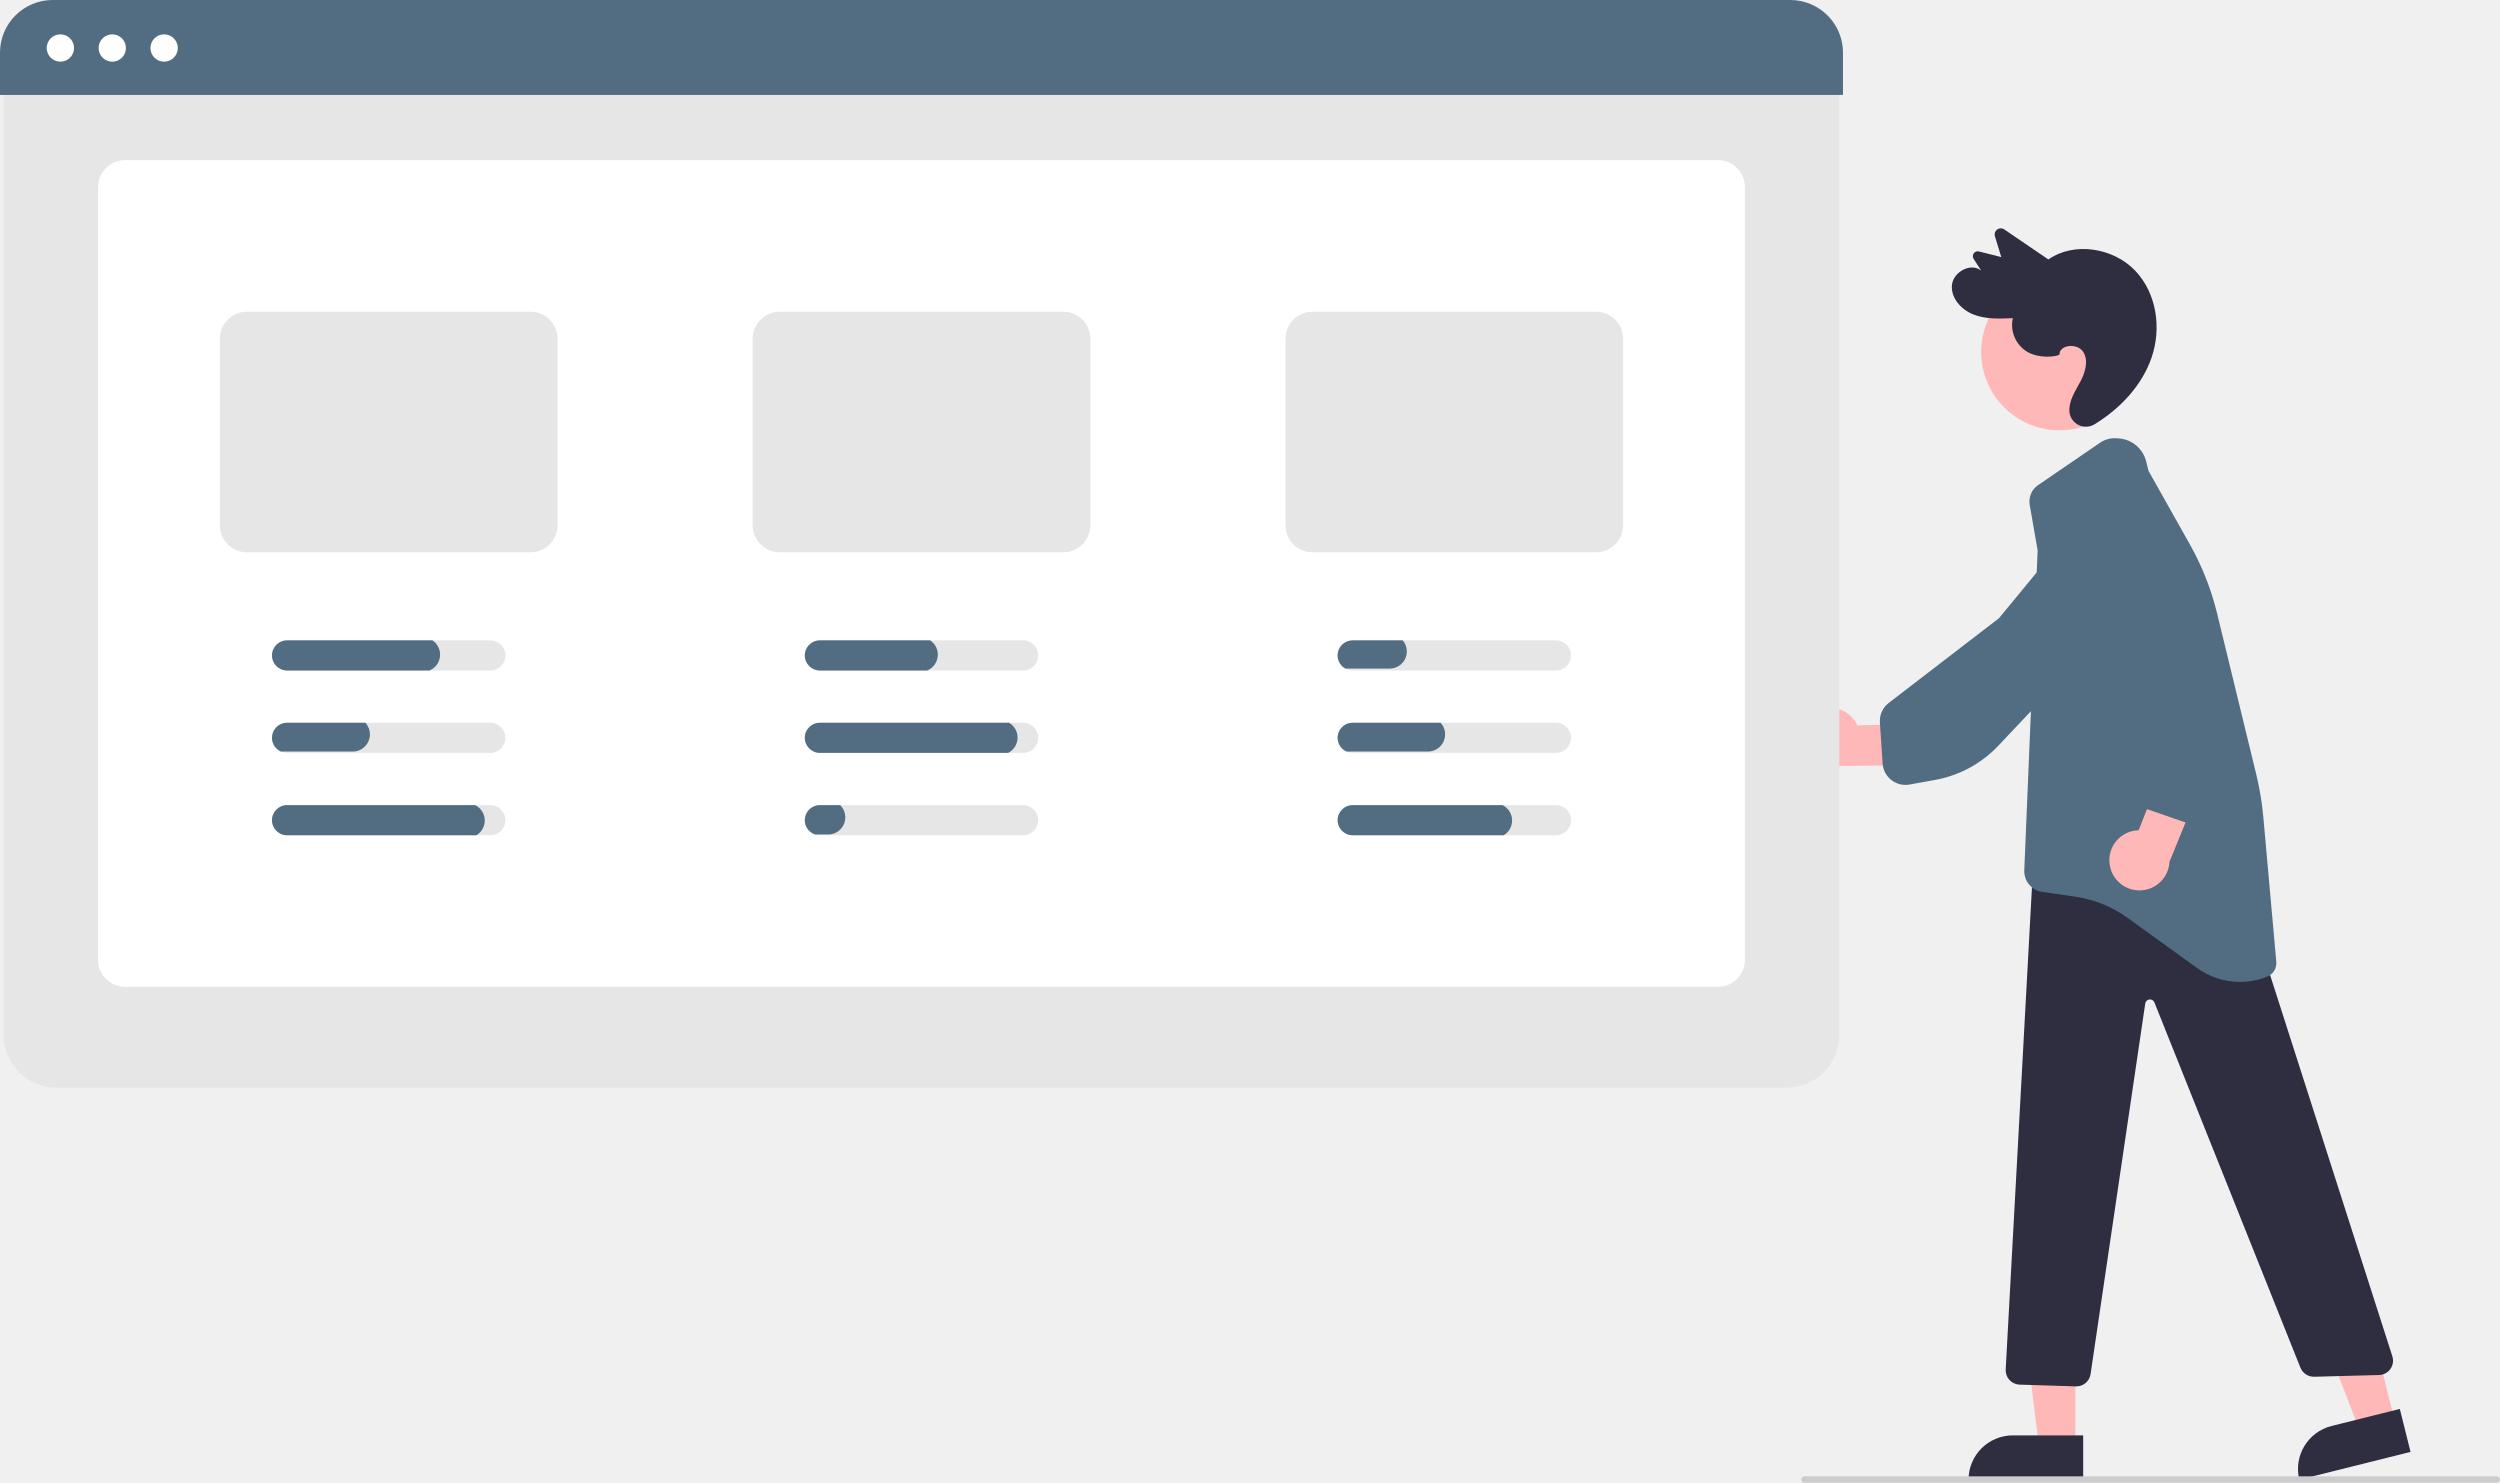
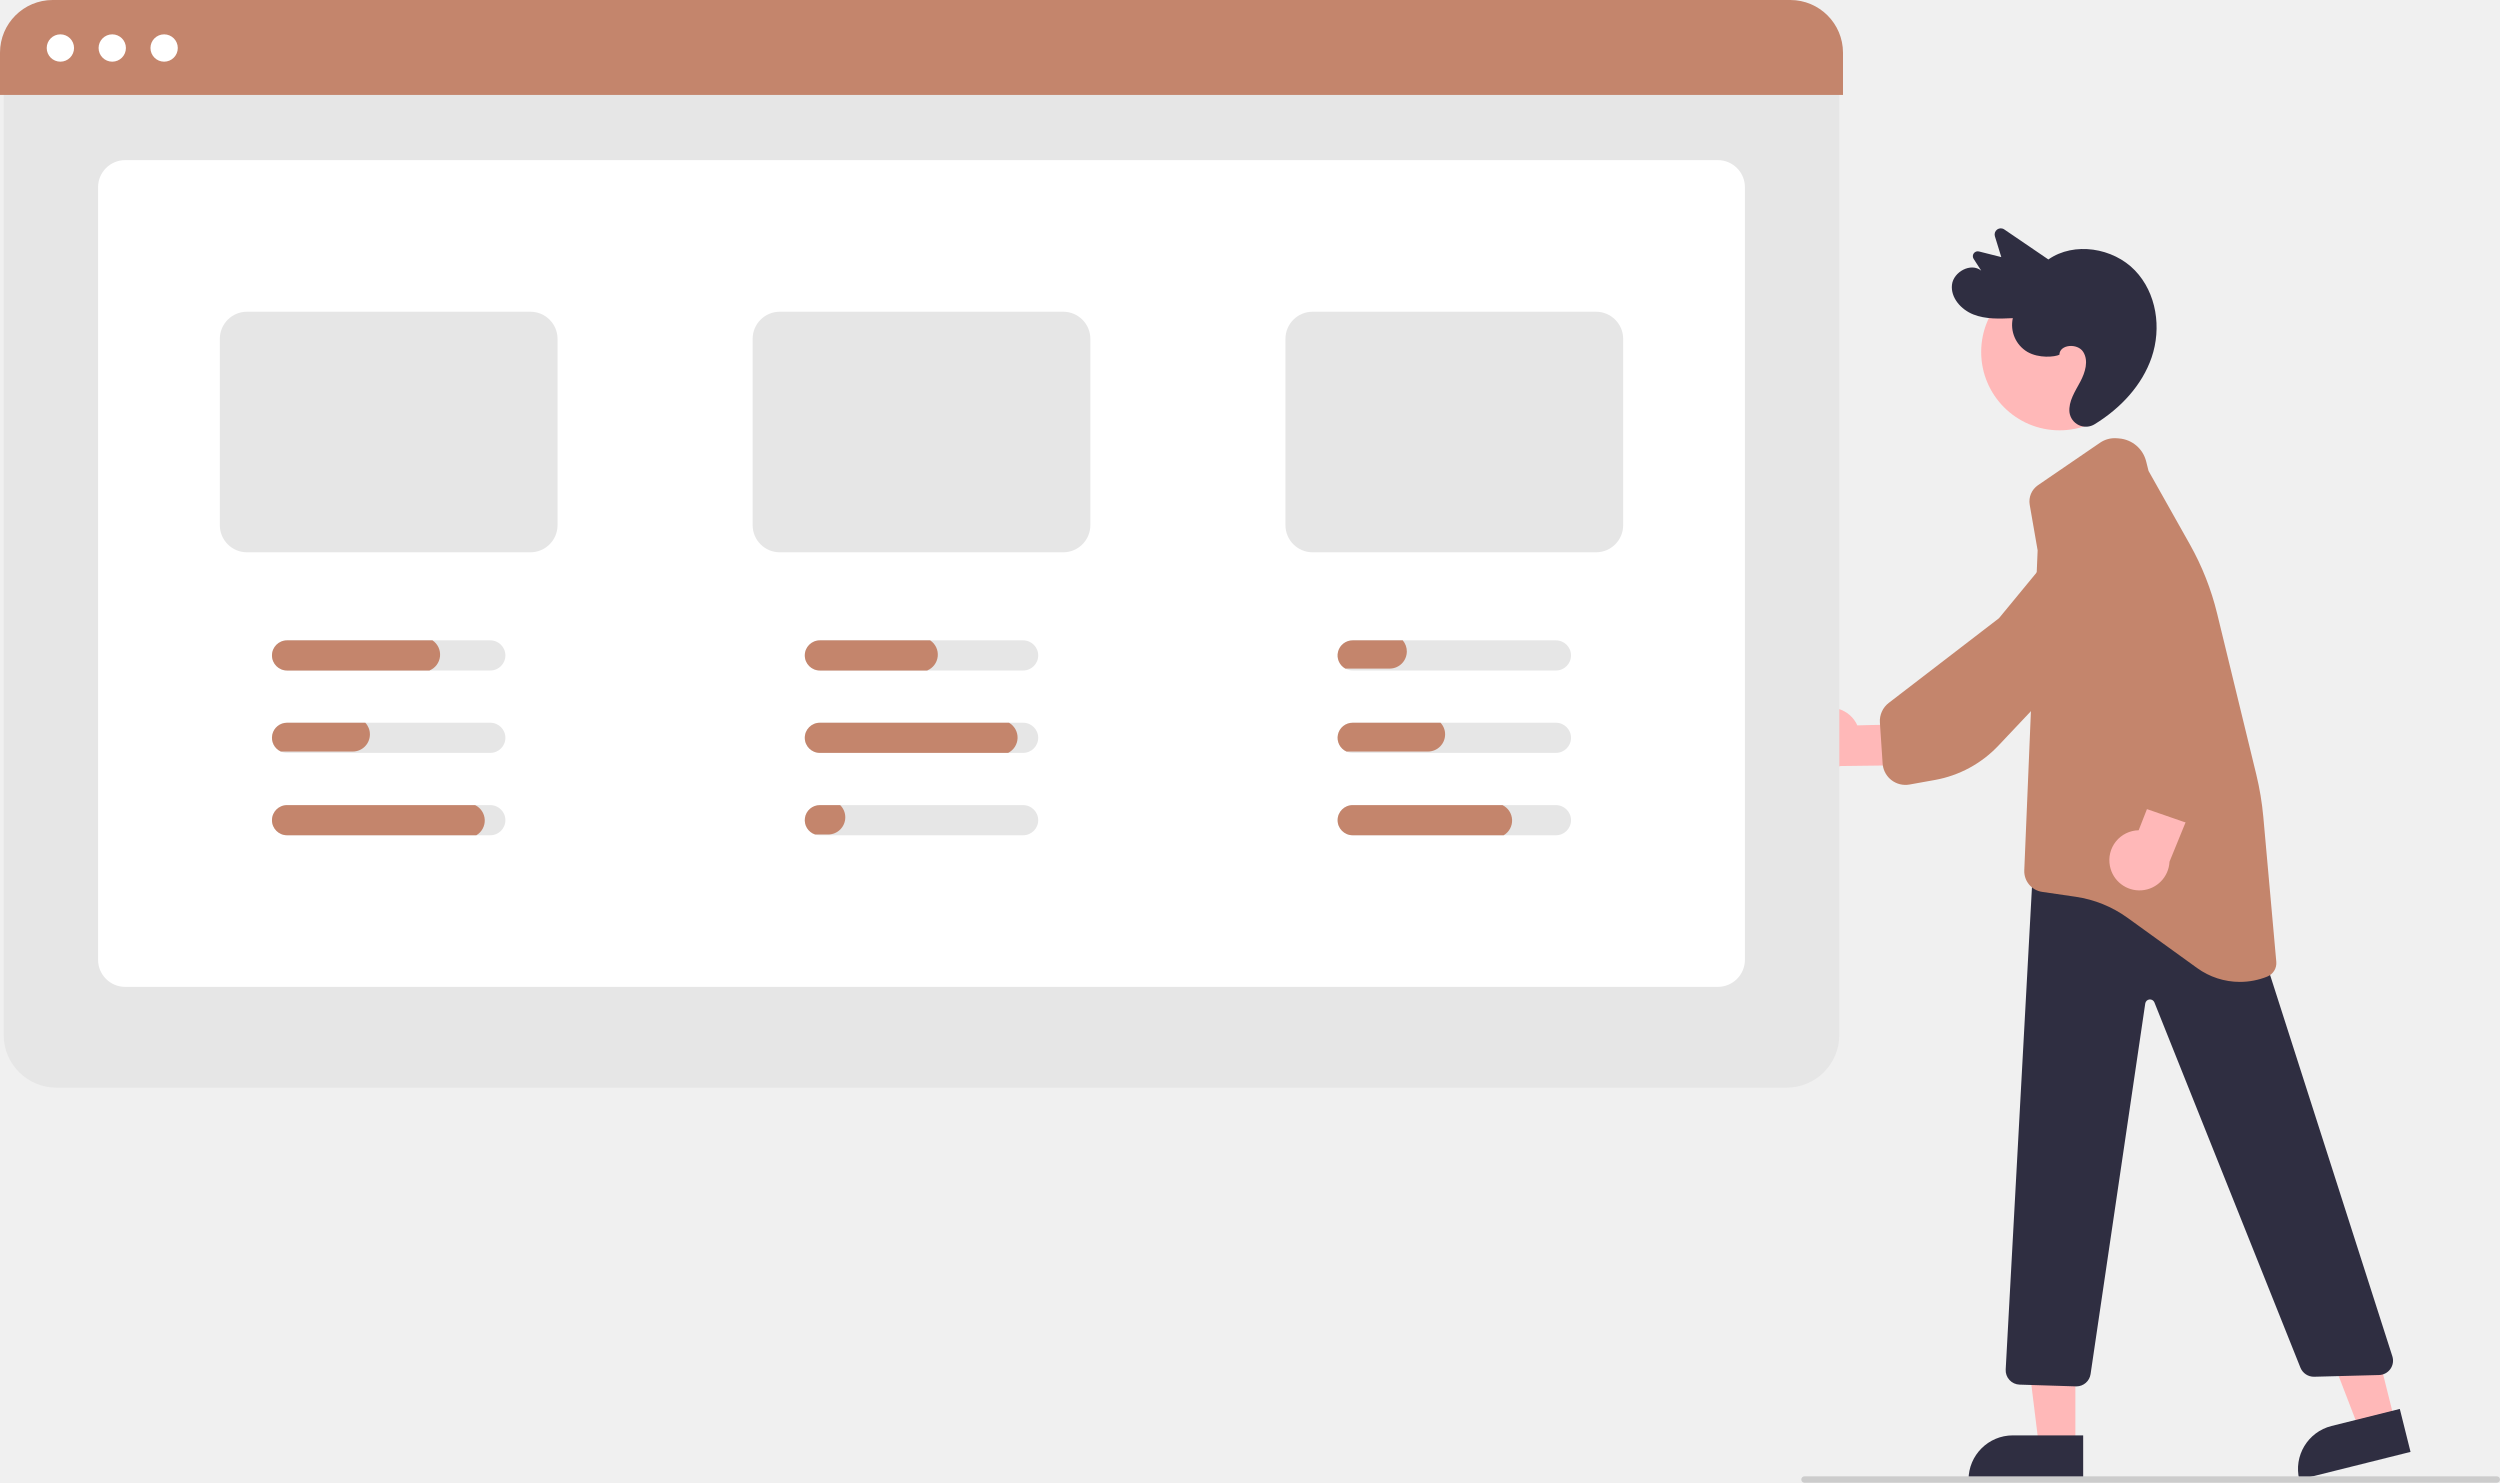
<svg xmlns="http://www.w3.org/2000/svg" data-name="Layer 1" width="783.574" height="464.726" viewBox="0 0 783.574 464.726">
  <path d="M776.529,441.056a9.377,9.377,0,0,1,13.828,3.939l21.421-.566L815.297,457.363l-30.261.374a9.428,9.428,0,0,1-8.506-16.68Z" transform="translate(-208.213 -217.637)" fill="#ffb8b8" />
-   <path d="M800.554,461.73a7.176,7.176,0,0,1-2.269-4.771l-.857-12.857a7.153,7.153,0,0,1,2.784-6.16l34.535-26.533,20.075-24.368a12.569,12.569,0,0,1,17.06-2.176l0.0 0a12.55,12.55,0,0,1,2.671,17.679l-23.383,31.217-16.647,17.63a36.207,36.207,0,0,1-19.788,10.702l-8.032,1.442a7.172,7.172,0,0,1-5.68-1.407Q800.779,461.94,800.554,461.73Z" transform="translate(-208.213 -217.637)" fill="#526d82" />
+   <path d="M800.554,461.73a7.176,7.176,0,0,1-2.269-4.771l-.857-12.857a7.153,7.153,0,0,1,2.784-6.16l34.535-26.533,20.075-24.368a12.569,12.569,0,0,1,17.06-2.176l0.0 0a12.55,12.55,0,0,1,2.671,17.679l-23.383,31.217-16.647,17.63a36.207,36.207,0,0,1-19.788,10.702l-8.032,1.442a7.172,7.172,0,0,1-5.68-1.407Q800.779,461.94,800.554,461.73Z" transform="translate(-208.213 -217.637)" fill="#c4856c" />
  <polygon points="750.584 445.362 739.493 448.132 723.53 406.669 739.9 402.581 750.584 445.362" fill="#ffb8b8" />
  <path d="M940.552,663.383h22.048a0,0,0,0,1,0,0v13.882a0,0,0,0,1,0,0H926.67a0,0,0,0,1,0,0v0A13.882,13.882,0,0,1,940.552,663.383Z" transform="translate(-342.4784 31.20912) rotate(-14.02161)" fill="#2f2e41" />
  <polygon points="650.479 453.158 639.047 453.157 633.611 409.061 650.483 409.062 650.479 453.158" fill="#ffb8b8" />
  <path d="M630.881,449.89h22.048a0,0,0,0,1,0,0v13.882a0,0,0,0,1,0,0H616.999a0,0,0,0,1,0,0v0A13.882,13.882,0,0,1,630.881,449.89Z" fill="#2f2e41" />
  <circle cx="645.523" cy="110.318" r="24.561" fill="#ffb8b8" />
  <path d="M853.689,328.825c.045-3.285,5.699-3.697,7.46-.897s.631,6.453-.921,9.368c-1.615,3.035-3.71,6.1-3.387,9.547a5.198,5.198,0,0,0,7.963,3.718c8.023-4.94,14.795-12.13,17.792-20.893,3.151-9.216,1.577-20.203-5.239-27.284s-19.036-9.084-27.126-3.423l-13.809-9.405a1.927,1.927,0,0,0-2.965,2.095l2.019,6.563-6.975-1.755a1.533,1.533,0,0,0-1.712,2.287l2.395,3.72c-3.193-2.627-8.71.367-9.168,4.419s2.836,7.787,6.708,9.314,8.198,1.353,12.369,1.155a9.823,9.823,0,0,0,4.558,10.575C847.258,330.02,852.24,329.527,853.689,328.825Z" transform="translate(-208.213 -217.637)" fill="#2f2e41" />
  <path d="M859.01,652.173c-.047,0-.095-0-.143-.002l-17.658-.55a4.501,4.501,0,0,1-4.353-4.743l8.832-162.167,67.86,19.244L958.046,642.738a4.5,4.5,0,0,1-4.166,5.873l-20.338.54a4.542,4.542,0,0,1-4.298-2.828L883.473,531.829a1.5,1.5,0,0,0-2.877.337L863.459,648.33A4.5,4.5,0,0,1,859.01,652.173Z" transform="translate(-208.213 -217.637)" fill="#2f2e41" />
-   <path d="M910.254,525.396a22.88,22.88,0,0,1-13.418-4.36l-21.836-15.762a36.852,36.852,0,0,0-16.184-6.559l-10.507-1.532a6.565,6.565,0,0,1-5.627-6.788l4.187-100.249-2.486-14.291a6.181,6.181,0,0,1,2.593-6.146l19.461-13.315a8.142,8.142,0,0,1,5.23-1.395l.711.056a9.529,9.529,0,0,1,8.503,7.195l.746,2.985,12.948,23.018a85.423,85.423,0,0,1,8.548,21.681l12.274,50.439a90.979,90.979,0,0,1,2.209,13.348l4.065,45.359a4.549,4.549,0,0,1-2.859,4.659A23.028,23.028,0,0,1,910.254,525.396Z" transform="translate(-208.213 -217.637)" fill="#526d82" />
+   <path d="M910.254,525.396a22.88,22.88,0,0,1-13.418-4.36l-21.836-15.762a36.852,36.852,0,0,0-16.184-6.559l-10.507-1.532a6.565,6.565,0,0,1-5.627-6.788l4.187-100.249-2.486-14.291a6.181,6.181,0,0,1,2.593-6.146l19.461-13.315a8.142,8.142,0,0,1,5.23-1.395l.711.056a9.529,9.529,0,0,1,8.503,7.195l.746,2.985,12.948,23.018a85.423,85.423,0,0,1,8.548,21.681l12.274,50.439a90.979,90.979,0,0,1,2.209,13.348l4.065,45.359a4.549,4.549,0,0,1-2.859,4.659A23.028,23.028,0,0,1,910.254,525.396Z" transform="translate(-208.213 -217.637)" fill="#c4856c" />
  <path d="M869.522,489.069a9.377,9.377,0,0,1,9.012-11.204l7.819-19.95,13.283,1.795-11.438,28.019a9.428,9.428,0,0,1-18.676,1.34Z" transform="translate(-208.213 -217.637)" fill="#ffb8b8" />
-   <path d="M897.918,474.989a7.176,7.176,0,0,1-5.278.233l-12.175-4.217a7.153,7.153,0,0,1-4.589-4.963L864.883,423.901,850.255,395.923a12.569,12.569,0,0,1,4.638-16.56l0-0a12.55,12.55,0,0,1,17.324,4.424l19.649,33.693,9.757,22.198a36.207,36.207,0,0,1,2.153,22.393l-1.799,7.96a7.173,7.173,0,0,1-3.507,4.684Q898.199,474.864,897.918,474.989Z" transform="translate(-208.213 -217.637)" fill="#526d82" />
+   <path d="M897.918,474.989a7.176,7.176,0,0,1-5.278.233l-12.175-4.217a7.153,7.153,0,0,1-4.589-4.963L864.883,423.901,850.255,395.923a12.569,12.569,0,0,1,4.638-16.56l0-0a12.55,12.55,0,0,1,17.324,4.424l19.649,33.693,9.757,22.198a36.207,36.207,0,0,1,2.153,22.393l-1.799,7.96a7.173,7.173,0,0,1-3.507,4.684Q898.199,474.864,897.918,474.989Z" transform="translate(-208.213 -217.637)" fill="#c4856c" />
  <path d="M768.208,558.538H225.867a16.519,16.519,0,0,1-16.5-16.5V236.239H784.708V542.038A16.519,16.519,0,0,1,768.208,558.538Z" transform="translate(-208.213 -217.637)" fill="#e6e6e6" />
  <path d="M746.625,526.955H247.45a8.51,8.51,0,0,1-8.5-8.5V276.321a8.51,8.51,0,0,1,8.5-8.5H746.625a8.51,8.51,0,0,1,8.5,8.5V518.455A8.51,8.51,0,0,1,746.625,526.955Z" transform="translate(-208.213 -217.637)" fill="#fff" />
-   <path d="M785.862,247.385H208.213V234.137a16.519,16.519,0,0,1,16.5-16.5H769.362a16.519,16.519,0,0,1,16.5,16.5Z" transform="translate(-208.213 -217.637)" fill="#526d82" />
+   <path d="M785.862,247.385H208.213V234.137a16.519,16.519,0,0,1,16.5-16.5H769.362a16.519,16.519,0,0,1,16.5,16.5Z" transform="translate(-208.213 -217.637)" fill="#c4856c" />
  <path d="M374.463,315.343h-88.85a8.506,8.506,0,0,0-8.5,8.5v58.4a8.506,8.506,0,0,0,8.5,8.5h88.85a8.512,8.512,0,0,0,8.5-8.5v-58.4A8.512,8.512,0,0,0,374.463,315.343Z" transform="translate(-208.213 -217.637)" fill="#e6e6e6" />
  <path d="M541.463,315.343h-88.85a8.506,8.506,0,0,0-8.5,8.5v58.4a8.506,8.506,0,0,0,8.5,8.5h88.85a8.512,8.512,0,0,0,8.5-8.5v-58.4A8.512,8.512,0,0,0,541.463,315.343Z" transform="translate(-208.213 -217.637)" fill="#e6e6e6" />
  <path d="M708.463,315.343h-88.85a8.506,8.506,0,0,0-8.5,8.5v58.4a8.506,8.506,0,0,0,8.5,8.5h88.85a8.512,8.512,0,0,0,8.5-8.5v-58.4A8.512,8.512,0,0,0,708.463,315.343Z" transform="translate(-208.213 -217.637)" fill="#e6e6e6" />
  <path d="M361.893,418.343h-63.71a4.725,4.725,0,1,0,0,9.45h63.71a4.725,4.725,0,1,0,0-9.45Z" transform="translate(-208.213 -217.637)" fill="#e6e6e6" />
  <path d="M361.893,444.163h-63.71a4.722,4.722,0,0,0-1.94,9.03,4.662,4.662,0,0,0,1.94.42h63.71a4.725,4.725,0,1,0,0-9.45Z" transform="translate(-208.213 -217.637)" fill="#e6e6e6" />
  <path d="M361.893,469.983h-63.71a4.725,4.725,0,1,0,0,9.45h63.71a4.725,4.725,0,1,0,0-9.45Z" transform="translate(-208.213 -217.637)" fill="#e6e6e6" />
  <path d="M528.893,418.343h-63.71a4.725,4.725,0,1,0,0,9.45h63.71a4.725,4.725,0,1,0,0-9.45Z" transform="translate(-208.213 -217.637)" fill="#e6e6e6" />
  <path d="M528.893,444.163h-63.71a4.725,4.725,0,1,0,0,9.45h63.71a4.725,4.725,0,1,0,0-9.45Z" transform="translate(-208.213 -217.637)" fill="#e6e6e6" />
  <path d="M528.893,469.983h-63.71a4.725,4.725,0,0,0-1.49,9.21,4.605,4.605,0,0,0,1.49.24h63.71a4.725,4.725,0,1,0,0-9.45Z" transform="translate(-208.213 -217.637)" fill="#e6e6e6" />
  <path d="M695.893,418.343h-63.71a4.725,4.725,0,1,0,0,9.45h63.71a4.725,4.725,0,1,0,0-9.45Z" transform="translate(-208.213 -217.637)" fill="#e6e6e6" />
  <path d="M695.893,444.163h-63.71a4.722,4.722,0,0,0-1.94,9.03,4.662,4.662,0,0,0,1.94.42h63.71a4.725,4.725,0,1,0,0-9.45Z" transform="translate(-208.213 -217.637)" fill="#e6e6e6" />
  <path d="M695.893,469.983h-63.71a4.725,4.725,0,1,0,0,9.45h63.71a4.725,4.725,0,1,0,0-9.45Z" transform="translate(-208.213 -217.637)" fill="#e6e6e6" />
  <circle cx="18.925" cy="15.049" r="4.283" fill="#fff" />
  <circle cx="35.184" cy="15.049" r="4.283" fill="#fff" />
  <circle cx="51.443" cy="15.049" r="4.283" fill="#fff" />
-   <path d="M343.763,418.343H298.183a4.725,4.725,0,1,0,0,9.45h44.63a5.379,5.379,0,0,0,.95-9.45Z" transform="translate(-208.213 -217.637)" fill="#526d82" />
-   <path d="M322.713,444.163H298.183a4.722,4.722,0,0,0-1.94,9.03h22.53a5.382,5.382,0,0,0,5.38-5.38A5.271,5.271,0,0,0,322.713,444.163Z" transform="translate(-208.213 -217.637)" fill="#526d82" />
-   <path d="M357.133,469.983H298.183a4.725,4.725,0,1,0,0,9.45H357.513a5.368,5.368,0,0,0-.38-9.45Z" transform="translate(-208.213 -217.637)" fill="#526d82" />
-   <path d="M647.873,418.343H632.183a4.725,4.725,0,0,0-2.31,8.85h13.9a5.382,5.382,0,0,0,5.38-5.38A5.295,5.295,0,0,0,647.873,418.343Z" transform="translate(-208.213 -217.637)" fill="#526d82" />
-   <path d="M659.713,444.163H632.183a4.722,4.722,0,0,0-1.94,9.03h25.53a5.382,5.382,0,0,0,5.38-5.38A5.271,5.271,0,0,0,659.713,444.163Z" transform="translate(-208.213 -217.637)" fill="#526d82" />
-   <path d="M679.133,469.983H632.183a4.725,4.725,0,1,0,0,9.45H679.513a5.368,5.368,0,0,0-.38-9.45Z" transform="translate(-208.213 -217.637)" fill="#526d82" />
-   <path d="M524.463,444.163H465.183a4.725,4.725,0,1,0,0,9.45h59.01a5.368,5.368,0,0,0,.27-9.45Z" transform="translate(-208.213 -217.637)" fill="#526d82" />
-   <path d="M471.543,469.983H465.183a4.725,4.725,0,0,0-1.49,9.21h4.08a5.382,5.382,0,0,0,5.38-5.38A5.314,5.314,0,0,0,471.543,469.983Z" transform="translate(-208.213 -217.637)" fill="#526d82" />
-   <path d="M499.763,418.343H465.183a4.725,4.725,0,1,0,0,9.45h33.63a5.379,5.379,0,0,0,.95-9.45Z" transform="translate(-208.213 -217.637)" fill="#526d82" />
+   <path d="M343.763,418.343H298.183a4.725,4.725,0,1,0,0,9.45h44.63a5.379,5.379,0,0,0,.95-9.45Z" transform="translate(-208.213 -217.637)" fill="#c4856c" />
+   <path d="M322.713,444.163H298.183a4.722,4.722,0,0,0-1.94,9.03h22.53a5.382,5.382,0,0,0,5.38-5.38A5.271,5.271,0,0,0,322.713,444.163Z" transform="translate(-208.213 -217.637)" fill="#c4856c" />
+   <path d="M357.133,469.983H298.183a4.725,4.725,0,1,0,0,9.45H357.513a5.368,5.368,0,0,0-.38-9.45Z" transform="translate(-208.213 -217.637)" fill="#c4856c" />
+   <path d="M647.873,418.343H632.183a4.725,4.725,0,0,0-2.31,8.85h13.9a5.382,5.382,0,0,0,5.38-5.38A5.295,5.295,0,0,0,647.873,418.343Z" transform="translate(-208.213 -217.637)" fill="#c4856c" />
+   <path d="M659.713,444.163H632.183a4.722,4.722,0,0,0-1.94,9.03h25.53a5.382,5.382,0,0,0,5.38-5.38A5.271,5.271,0,0,0,659.713,444.163Z" transform="translate(-208.213 -217.637)" fill="#c4856c" />
+   <path d="M679.133,469.983H632.183a4.725,4.725,0,1,0,0,9.45H679.513a5.368,5.368,0,0,0-.38-9.45Z" transform="translate(-208.213 -217.637)" fill="#c4856c" />
+   <path d="M524.463,444.163H465.183a4.725,4.725,0,1,0,0,9.45h59.01a5.368,5.368,0,0,0,.27-9.45Z" transform="translate(-208.213 -217.637)" fill="#c4856c" />
+   <path d="M471.543,469.983H465.183a4.725,4.725,0,0,0-1.49,9.21h4.08a5.382,5.382,0,0,0,5.38-5.38A5.314,5.314,0,0,0,471.543,469.983Z" transform="translate(-208.213 -217.637)" fill="#c4856c" />
+   <path d="M499.763,418.343H465.183a4.725,4.725,0,1,0,0,9.45h33.63a5.379,5.379,0,0,0,.95-9.45Z" transform="translate(-208.213 -217.637)" fill="#c4856c" />
  <path d="M990.787,682.363h-217a1,1,0,0,1,0-2h217a1,1,0,1,1,0,2Z" transform="translate(-208.213 -217.637)" fill="#ccc" />
</svg>
